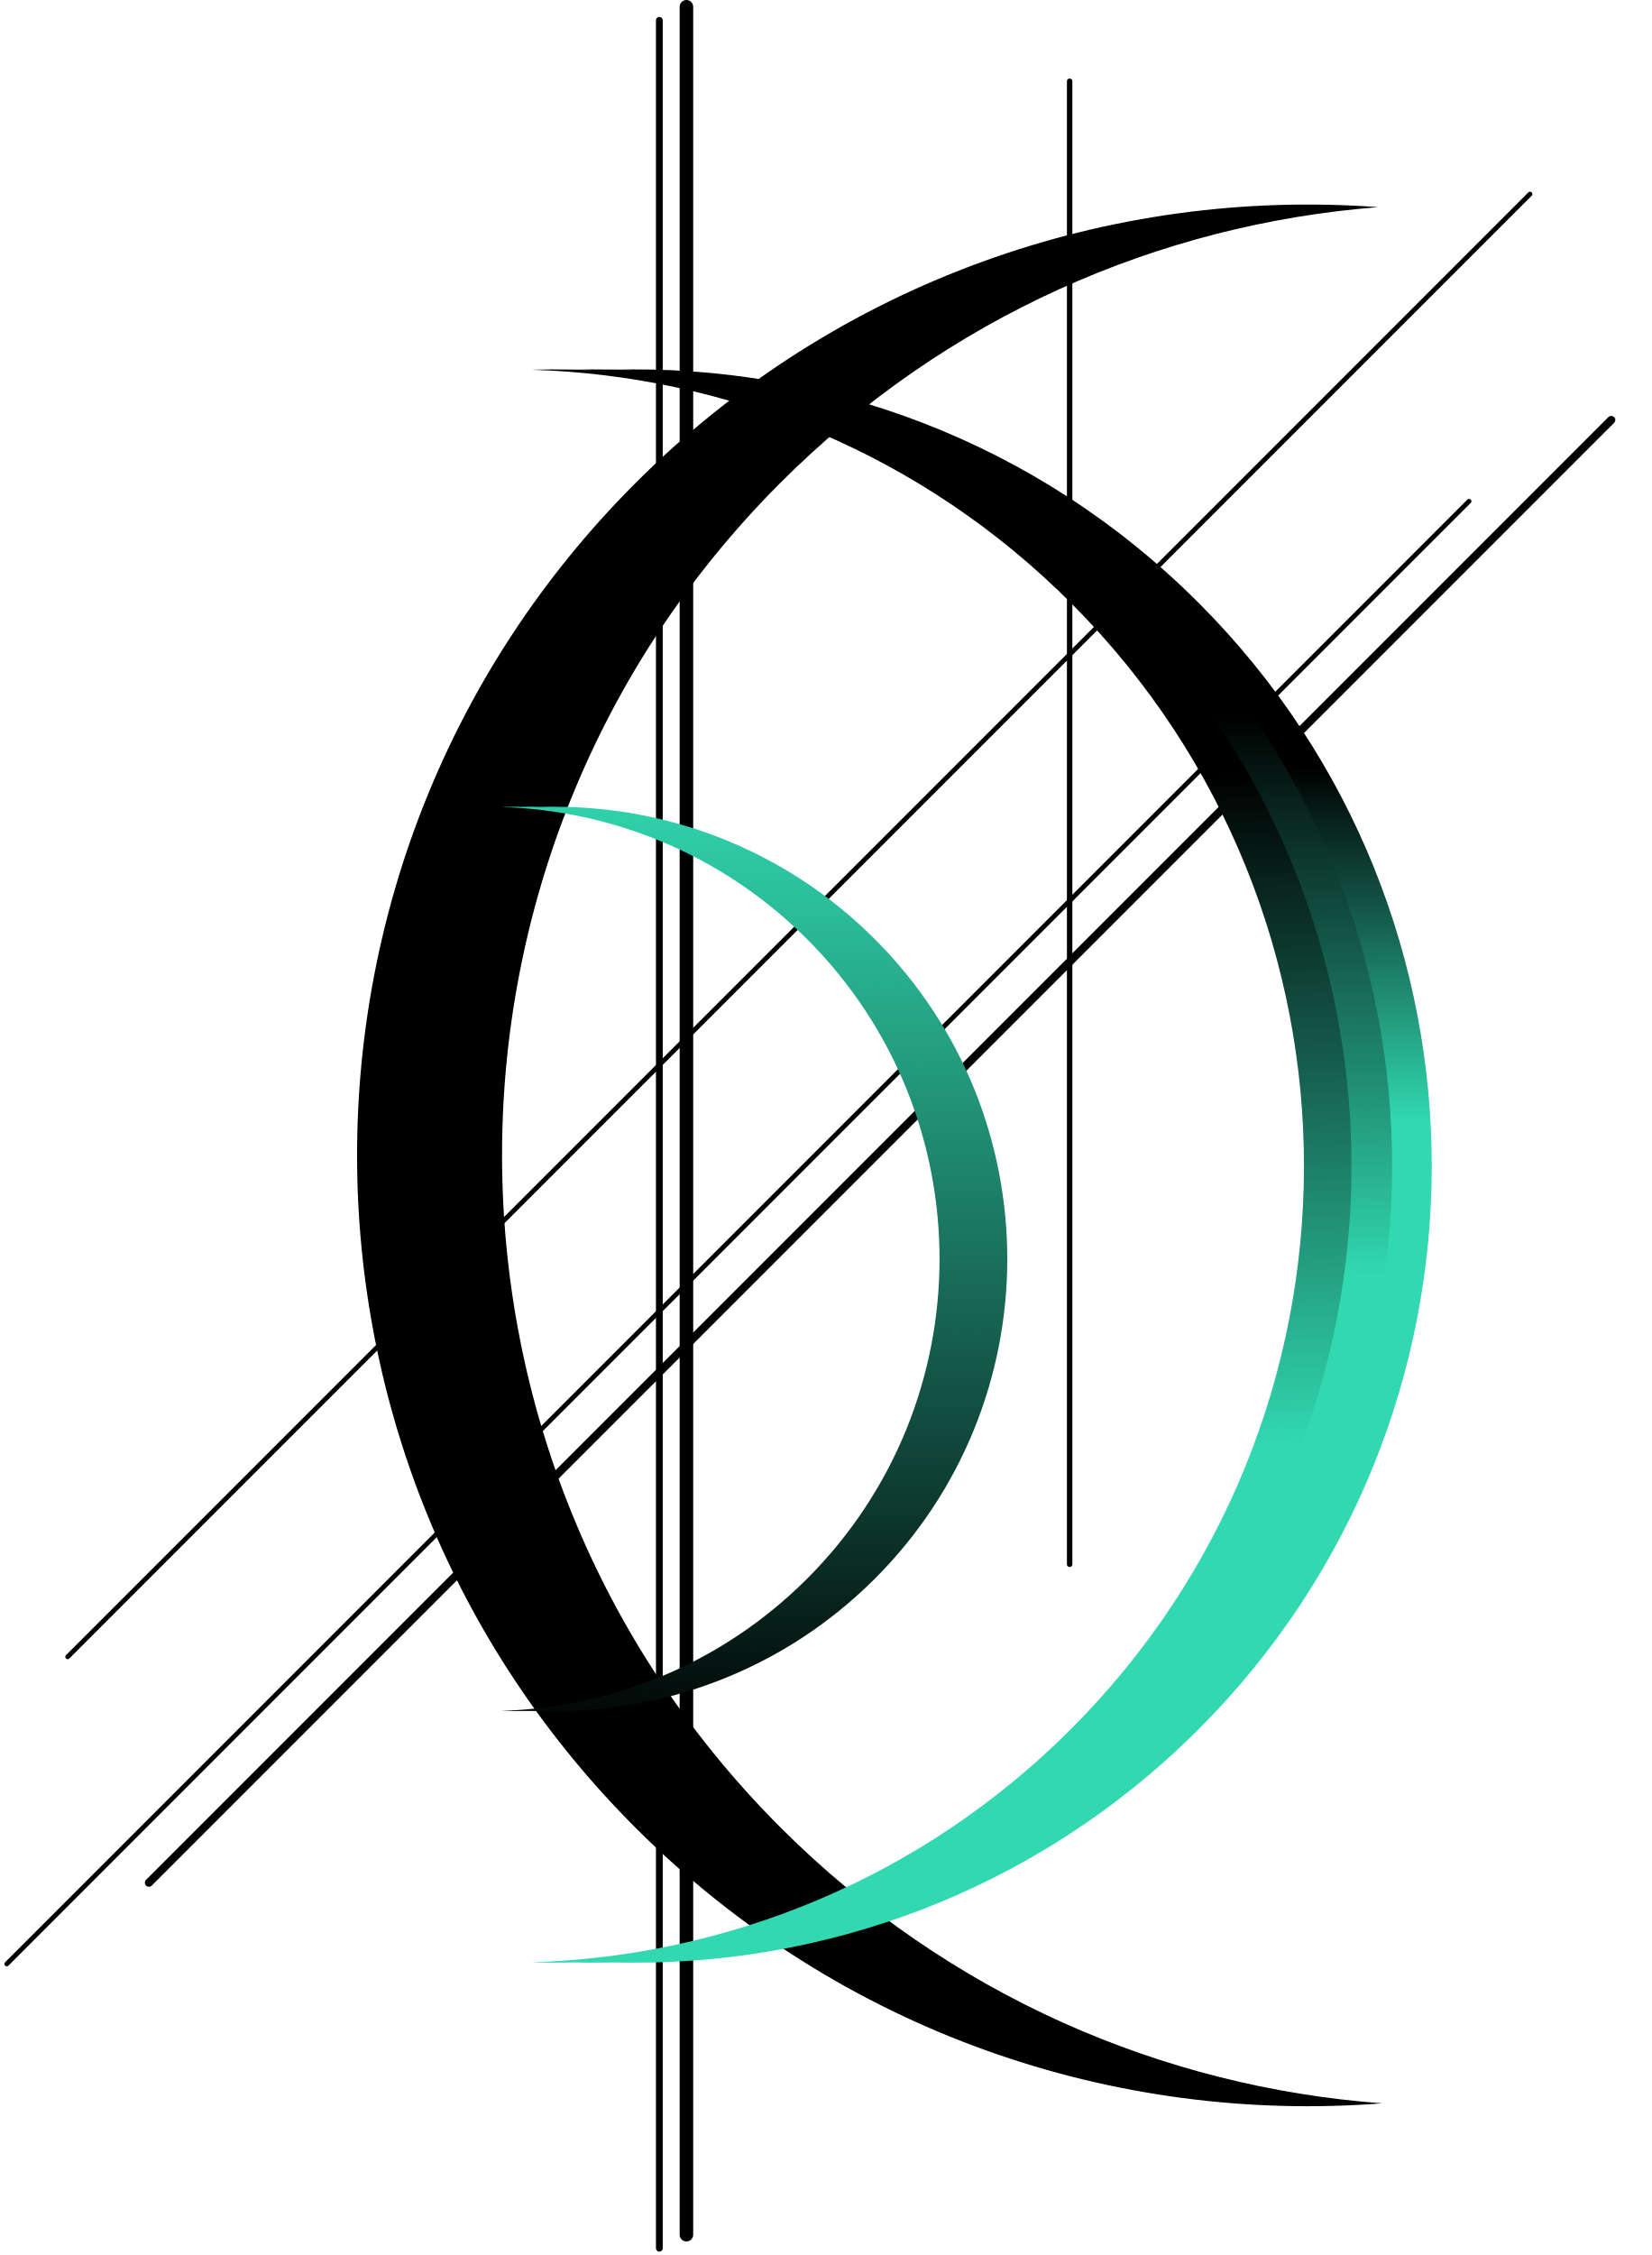
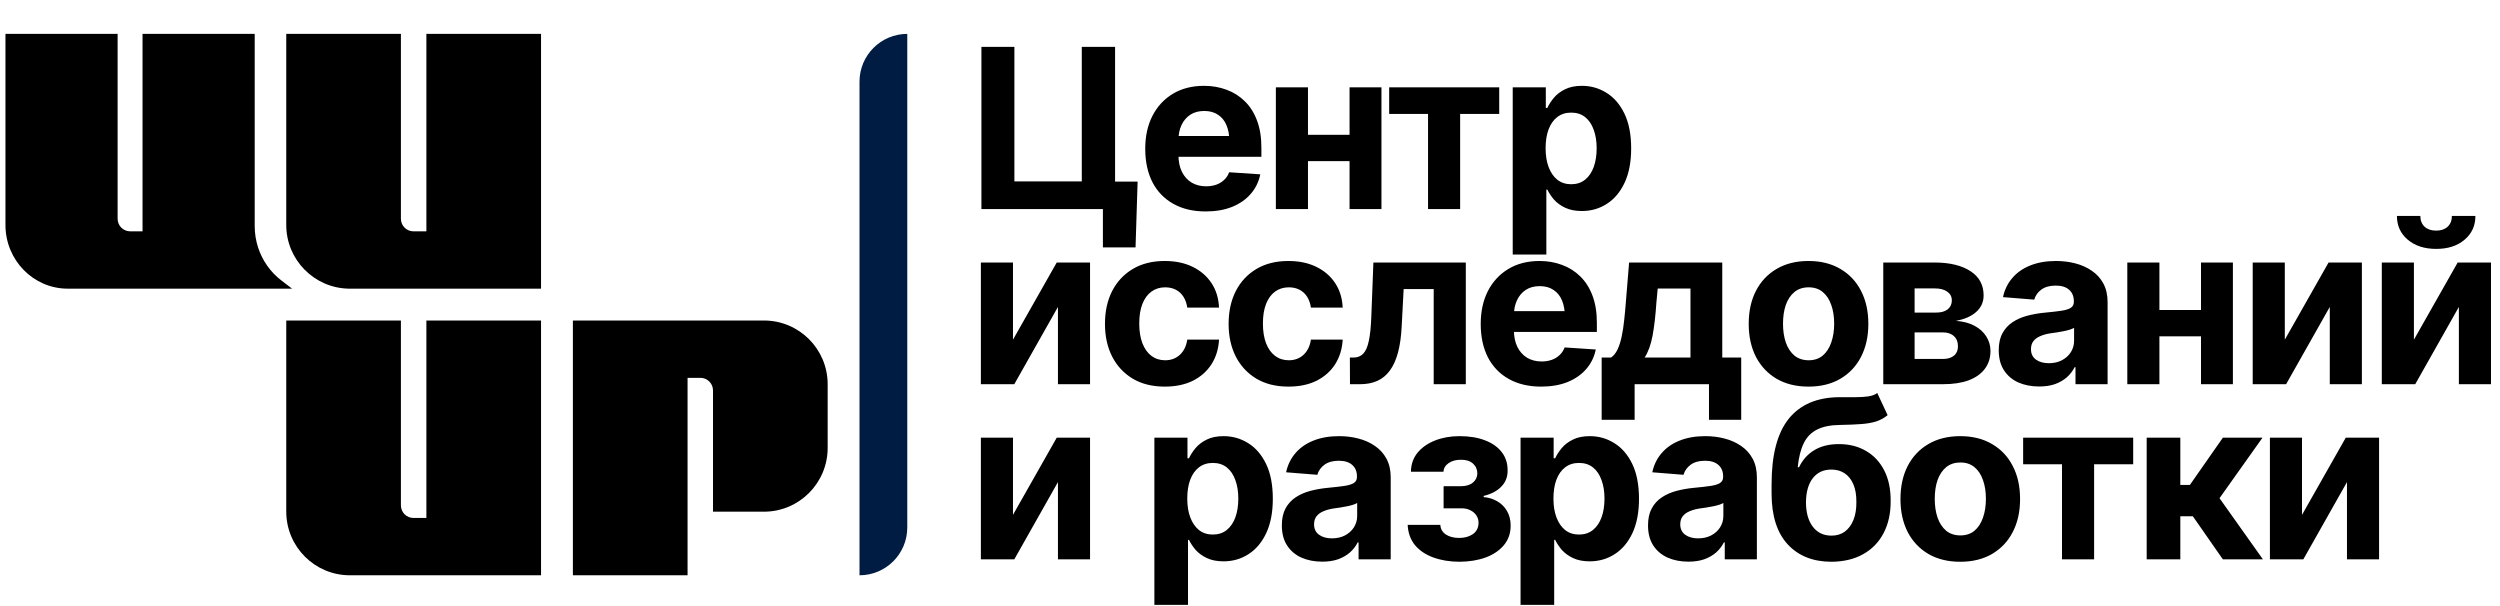
- <svg xmlns="http://www.w3.org/2000/svg" width="244" height="333" viewBox="0 0 244 333" fill="none">
-   <path d="M158 12V231" stroke="black" stroke-width="0.8" stroke-linecap="round" />
-   <path d="M226 28.66L10 244.66" stroke="black" stroke-width="0.7" stroke-linecap="round" />
-   <path d="M217 74.022L1 290.021" stroke="black" stroke-width="0.7" stroke-linecap="round" />
-   <path d="M238 62.022L22 278.021" stroke="black" stroke-width="1.2" stroke-linecap="round" />
-   <path fill-rule="evenodd" clip-rule="evenodd" d="M204.155 310.602C171.841 308.213 140.193 294.688 115.444 270.018C60.523 215.271 60.382 126.366 115.129 71.444C139.765 46.73 171.317 33.109 203.577 30.59C164.179 27.676 123.792 41.315 93.714 71.489C38.966 126.41 39.107 215.315 94.029 270.062C124.237 300.174 164.725 313.682 204.155 310.602Z" fill="black" />
-   <path d="M97.394 3L97.394 332" stroke="black" stroke-linecap="round" />
-   <path d="M101.394 1L101.394 330" stroke="black" stroke-width="2" stroke-linecap="round" />
-   <path fill-rule="evenodd" clip-rule="evenodd" d="M80.017 252.649C96.403 252.165 112.645 245.683 125.171 233.197C151.288 207.164 151.355 164.888 125.321 138.771C112.786 126.196 96.485 119.66 80.035 119.17C97.814 118.645 115.76 125.181 129.307 138.772C155.341 164.888 155.274 207.164 129.158 233.198C115.616 246.696 97.731 253.178 80.017 252.649Z" fill="url(#paint0_linear_119_11)" />
-   <path fill-rule="evenodd" clip-rule="evenodd" d="M76.998 252.649C93.384 252.165 109.626 245.683 122.152 233.197C148.269 207.164 148.336 164.888 122.302 138.771C109.767 126.196 93.466 119.66 77.016 119.17C94.795 118.645 112.741 125.181 126.288 138.772C152.322 164.888 152.255 207.164 126.139 233.198C112.597 246.696 94.712 253.178 76.998 252.649Z" fill="url(#paint1_linear_119_11)" />
-   <path fill-rule="evenodd" clip-rule="evenodd" d="M73.998 252.649C90.383 252.165 106.626 245.683 119.152 233.197C145.268 207.164 145.335 164.888 119.302 138.771C106.767 126.196 90.466 119.66 74.016 119.17C91.794 118.645 109.741 125.181 123.288 138.772C149.322 164.888 149.255 207.164 123.138 233.198C109.597 246.696 91.711 253.178 73.998 252.649Z" fill="url(#paint2_linear_119_11)" />
-   <path fill-rule="evenodd" clip-rule="evenodd" d="M90.325 289.777C119.193 288.924 147.81 277.503 169.879 255.505C215.893 209.637 216.011 135.151 170.143 89.137C148.056 66.981 119.335 55.465 90.352 54.602C121.676 53.676 153.296 65.192 177.166 89.138C223.035 135.152 222.916 209.637 176.902 255.506C153.045 279.288 121.533 290.707 90.325 289.777Z" fill="url(#paint3_linear_119_11)" />
-   <path fill-rule="evenodd" clip-rule="evenodd" d="M84.473 289.777C113.341 288.924 141.958 277.503 164.027 255.505C210.041 209.637 210.159 135.151 164.291 89.137C142.204 66.981 113.483 55.465 84.5 54.602C115.824 53.676 147.444 65.192 171.314 89.138C217.183 135.152 217.064 209.637 171.05 255.506C147.193 279.288 115.681 290.707 84.473 289.777Z" fill="url(#paint4_linear_119_11)" />
-   <path fill-rule="evenodd" clip-rule="evenodd" d="M78.473 289.777C107.341 288.924 135.958 277.503 158.026 255.505C204.04 209.637 204.158 135.151 158.29 89.137C136.204 66.981 107.483 55.465 78.5 54.602C109.824 53.676 141.444 65.192 165.314 89.138C211.182 135.152 211.064 209.637 165.05 255.506C141.192 279.288 109.681 290.707 78.473 289.777Z" fill="url(#paint5_linear_119_11)" />
-   <defs>
-     <linearGradient id="paint0_linear_119_11" x1="83" y1="114.522" x2="78.5" y2="258.522" gradientUnits="userSpaceOnUse">
-       <stop stop-color="#31D8B0" />
-       <stop offset="1" />
-     </linearGradient>
-     <linearGradient id="paint1_linear_119_11" x1="79.981" y1="114.522" x2="75.481" y2="258.522" gradientUnits="userSpaceOnUse">
-       <stop stop-color="#31D8B0" />
-       <stop offset="1" />
-     </linearGradient>
-     <linearGradient id="paint2_linear_119_11" x1="76.981" y1="114.522" x2="72.481" y2="258.522" gradientUnits="userSpaceOnUse">
-       <stop stop-color="#31D8B0" />
-       <stop offset="1" />
-     </linearGradient>
-     <linearGradient id="paint3_linear_119_11" x1="96.5" y1="33.022" x2="100" y2="318.022" gradientUnits="userSpaceOnUse">
-       <stop offset="0.286" />
-       <stop offset="0.469" stop-color="#31D8B0" />
-     </linearGradient>
-     <linearGradient id="paint4_linear_119_11" x1="91.596" y1="303.022" x2="96.096" y2="30.022" gradientUnits="userSpaceOnUse">
-       <stop offset="0.427" stop-color="#31D8B0" />
-       <stop offset="0.729" />
-     </linearGradient>
-     <linearGradient id="paint5_linear_119_11" x1="82.132" y1="40.022" x2="87.132" y2="301.022" gradientUnits="userSpaceOnUse">
-       <stop offset="0.292" />
-       <stop offset="0.672" stop-color="#31D8B0" />
-     </linearGradient>
-   </defs>
+ <svg xmlns="http://www.w3.org/2000/svg" width="157" height="38" viewBox="0 0 157 38" fill="none">
+   <path d="M7.386 13.738C7.386 14.174 7.74 14.528 8.177 14.528H8.951V2.128H15.995V14.197C15.995 14.655 16.067 15.11 16.209 15.545C16.477 16.368 16.985 17.087 17.663 17.608L18.343 18.128H4.256C2.095 18.128 0.343 16.338 0.343 14.128V2.128H7.386V13.738Z" fill="black" />
+   <path d="M25.177 13.738C25.177 14.174 25.531 14.528 25.967 14.528H26.777V2.128H33.977V18.128H21.897V18.128C19.724 18.085 17.977 16.311 17.977 14.128V2.128H25.177V13.738Z" fill="black" />
+   <path d="M25.177 31.738C25.177 32.174 25.531 32.528 25.967 32.528H26.777V20.128H33.977V36.128H21.977C19.767 36.128 17.977 34.338 17.977 32.128V20.128H25.177V31.738Z" fill="black" />
+   <path d="M47.977 20.128C50.186 20.128 51.977 21.919 51.977 24.128V28.128C51.977 30.338 50.186 32.134 47.977 32.134H44.777V24.519C44.777 24.082 44.423 23.728 43.986 23.728H43.179V36.128H35.977V20.128H47.977Z" fill="black" />
+   <path d="M53.977 36.128C55.633 36.128 56.977 34.785 56.977 33.128L56.977 2.128C55.32 2.128 53.977 3.472 53.977 5.128L53.977 36.128Z" fill="#001C42" />
+   <path d="M71.442 11.406L71.312 15.535H69.262V13.128H68.551V11.406H71.442ZM61.633 13.128V2.943H63.704V11.392H67.936V2.943H70.027V13.128H61.633ZM75.715 13.279C74.931 13.279 74.254 13.119 73.685 12.8C73.115 12.481 72.677 12.028 72.372 11.44C72.071 10.848 71.921 10.148 71.921 9.341C71.921 8.557 72.071 7.869 72.372 7.277C72.677 6.684 73.106 6.222 73.657 5.889C74.213 5.556 74.865 5.39 75.612 5.39C76.118 5.39 76.59 5.472 77.027 5.636C77.465 5.796 77.848 6.037 78.176 6.361C78.504 6.68 78.759 7.083 78.941 7.571C79.124 8.054 79.215 8.621 79.215 9.273V9.847H72.762V8.541H78.189L77.205 8.883C77.205 8.496 77.146 8.159 77.027 7.872C76.909 7.584 76.731 7.363 76.494 7.208C76.262 7.049 75.972 6.969 75.626 6.969C75.28 6.969 74.986 7.049 74.744 7.208C74.507 7.368 74.325 7.584 74.197 7.858C74.07 8.131 74.006 8.446 74.006 8.801V9.724C74.006 10.139 74.079 10.494 74.225 10.79C74.37 11.082 74.573 11.308 74.833 11.467C75.097 11.622 75.4 11.7 75.742 11.7C75.979 11.7 76.193 11.665 76.385 11.597C76.576 11.529 76.74 11.428 76.877 11.296C77.018 11.164 77.123 11.005 77.191 10.818L79.147 10.948C79.051 11.417 78.85 11.827 78.545 12.178C78.244 12.525 77.855 12.796 77.376 12.992C76.897 13.183 76.344 13.279 75.715 13.279ZM85.429 8.466V10.121H81.443V8.466H85.429ZM82.141 5.486V13.128H80.124V5.486H82.141ZM86.755 5.486V13.128H84.752V5.486H86.755ZM87.24 7.154V5.486H94.151V7.154H91.697V13.128H89.681V7.154H87.24ZM94.999 15.986V5.486H97.077V6.778H97.173C97.269 6.568 97.405 6.356 97.583 6.142C97.761 5.928 97.993 5.75 98.28 5.609C98.567 5.463 98.923 5.39 99.347 5.39C99.907 5.39 100.42 5.536 100.885 5.828C101.354 6.115 101.73 6.55 102.013 7.133C102.295 7.717 102.437 8.446 102.437 9.321C102.437 10.168 102.3 10.886 102.026 11.474C101.753 12.057 101.382 12.499 100.912 12.8C100.447 13.101 99.923 13.252 99.34 13.252C98.93 13.252 98.581 13.183 98.294 13.046C98.007 12.91 97.772 12.739 97.59 12.534C97.412 12.324 97.273 12.114 97.173 11.905H97.111V15.986H94.999ZM98.67 11.57C99.016 11.57 99.308 11.474 99.545 11.283C99.782 11.091 99.962 10.827 100.085 10.49C100.208 10.148 100.27 9.756 100.27 9.314C100.27 8.872 100.208 8.485 100.085 8.152C99.966 7.815 99.789 7.55 99.552 7.359C99.315 7.167 99.021 7.072 98.67 7.072C98.328 7.072 98.037 7.165 97.795 7.352C97.558 7.534 97.376 7.794 97.248 8.131C97.125 8.464 97.064 8.858 97.064 9.314C97.064 9.765 97.127 10.159 97.255 10.497C97.382 10.834 97.565 11.098 97.802 11.29C98.043 11.476 98.333 11.57 98.67 11.57ZM63.615 21.332L66.363 16.486H68.455V24.128H66.439V19.275L63.697 24.128H61.599V16.486H63.615V21.332ZM73.144 24.279C72.365 24.279 71.695 24.113 71.135 23.78C70.574 23.442 70.144 22.98 69.843 22.392C69.542 21.8 69.392 21.116 69.392 20.341C69.392 19.558 69.542 18.869 69.843 18.277C70.148 17.684 70.581 17.222 71.142 16.889C71.702 16.556 72.37 16.39 73.144 16.39C73.81 16.39 74.391 16.511 74.888 16.752C75.389 16.994 75.785 17.334 76.077 17.771C76.369 18.209 76.528 18.724 76.556 19.316H74.56C74.523 19.061 74.446 18.837 74.327 18.646C74.209 18.455 74.051 18.306 73.856 18.202C73.659 18.097 73.432 18.044 73.172 18.044C72.844 18.044 72.557 18.133 72.311 18.311C72.069 18.484 71.88 18.742 71.743 19.084C71.611 19.421 71.545 19.831 71.545 20.314C71.545 20.797 71.611 21.212 71.743 21.558C71.88 21.904 72.069 22.169 72.311 22.351C72.557 22.533 72.844 22.625 73.172 22.625C73.537 22.625 73.844 22.511 74.095 22.283C74.345 22.05 74.5 21.731 74.56 21.326H76.556C76.524 21.909 76.367 22.424 76.084 22.871C75.801 23.313 75.412 23.659 74.915 23.91C74.418 24.156 73.828 24.279 73.144 24.279ZM80.91 24.279C80.131 24.279 79.461 24.113 78.9 23.78C78.34 23.442 77.909 22.98 77.608 22.392C77.308 21.8 77.157 21.116 77.157 20.341C77.157 19.558 77.308 18.869 77.608 18.277C77.914 17.684 78.347 17.222 78.907 16.889C79.468 16.556 80.135 16.39 80.91 16.39C81.576 16.39 82.157 16.511 82.653 16.752C83.155 16.994 83.551 17.334 83.843 17.771C84.134 18.209 84.294 18.724 84.321 19.316H82.325C82.289 19.061 82.211 18.837 82.093 18.646C81.974 18.455 81.817 18.306 81.621 18.202C81.425 18.097 81.197 18.044 80.938 18.044C80.609 18.044 80.322 18.133 80.076 18.311C79.835 18.484 79.645 18.742 79.509 19.084C79.377 19.421 79.311 19.831 79.311 20.314C79.311 20.797 79.377 21.212 79.509 21.558C79.645 21.904 79.835 22.169 80.076 22.351C80.322 22.533 80.609 22.625 80.938 22.625C81.302 22.625 81.61 22.511 81.86 22.283C82.111 22.05 82.266 21.731 82.325 21.326H84.321C84.289 21.909 84.132 22.424 83.85 22.871C83.567 23.313 83.177 23.659 82.681 23.91C82.184 24.156 81.594 24.279 80.91 24.279ZM84.779 24.128L84.772 22.454H85.025C85.267 22.449 85.463 22.367 85.613 22.207C85.768 22.048 85.884 21.781 85.962 21.408C86.044 21.029 86.096 20.519 86.119 19.877L86.249 16.486H92.053V24.128H90.036V18.154H88.149L88.026 20.492C87.995 21.13 87.917 21.679 87.794 22.139C87.671 22.599 87.5 22.978 87.281 23.274C87.067 23.566 86.803 23.782 86.488 23.923C86.178 24.06 85.821 24.128 85.415 24.128H84.779ZM96.783 24.279C95.999 24.279 95.323 24.119 94.753 23.8C94.183 23.481 93.746 23.028 93.44 22.44C93.14 21.848 92.989 21.148 92.989 20.341C92.989 19.558 93.14 18.869 93.44 18.277C93.746 17.684 94.174 17.222 94.726 16.889C95.282 16.556 95.933 16.39 96.681 16.39C97.186 16.39 97.658 16.472 98.096 16.636C98.533 16.796 98.916 17.037 99.244 17.361C99.572 17.68 99.828 18.083 100.01 18.571C100.192 19.054 100.283 19.621 100.283 20.273V20.847H93.83V19.541H99.258L98.273 19.883C98.273 19.496 98.214 19.159 98.096 18.872C97.977 18.584 97.799 18.363 97.562 18.209C97.33 18.049 97.041 17.969 96.694 17.969C96.348 17.969 96.054 18.049 95.812 18.209C95.576 18.368 95.393 18.584 95.266 18.858C95.138 19.131 95.074 19.446 95.074 19.801V20.724C95.074 21.139 95.147 21.494 95.293 21.791C95.439 22.082 95.642 22.308 95.901 22.467C96.166 22.622 96.469 22.7 96.811 22.7C97.047 22.7 97.262 22.666 97.453 22.597C97.644 22.529 97.809 22.428 97.945 22.296C98.087 22.164 98.191 22.005 98.26 21.818L100.215 21.948C100.119 22.417 99.919 22.827 99.613 23.178C99.312 23.525 98.923 23.796 98.444 23.992C97.966 24.183 97.412 24.279 96.783 24.279ZM100.584 26.364V22.454H101.172C101.336 22.344 101.473 22.176 101.582 21.948C101.691 21.715 101.778 21.442 101.842 21.127C101.91 20.808 101.963 20.467 101.999 20.102C102.04 19.738 102.074 19.368 102.102 18.995L102.307 16.486H108.158V22.454H109.348V26.364H107.324V24.128H102.655V26.364H100.584ZM103.284 22.454H106.162V18.12H104.104L104.022 18.995C103.968 19.81 103.888 20.503 103.783 21.073C103.678 21.638 103.512 22.098 103.284 22.454ZM113.572 24.279C112.802 24.279 112.134 24.115 111.569 23.787C111.009 23.454 110.576 22.994 110.271 22.406C109.97 21.813 109.819 21.125 109.819 20.341C109.819 19.548 109.97 18.858 110.271 18.27C110.576 17.678 111.009 17.217 111.569 16.889C112.134 16.556 112.802 16.39 113.572 16.39C114.347 16.39 115.015 16.556 115.575 16.889C116.14 17.217 116.573 17.678 116.874 18.27C117.179 18.858 117.332 19.548 117.332 20.341C117.332 21.125 117.179 21.813 116.874 22.406C116.573 22.994 116.14 23.454 115.575 23.787C115.015 24.115 114.347 24.279 113.572 24.279ZM113.586 22.625C113.937 22.625 114.231 22.526 114.468 22.331C114.705 22.13 114.882 21.857 115.001 21.51C115.124 21.164 115.186 20.77 115.186 20.328C115.186 19.881 115.124 19.487 115.001 19.145C114.882 18.803 114.705 18.534 114.468 18.338C114.231 18.142 113.937 18.044 113.586 18.044C113.23 18.044 112.932 18.142 112.69 18.338C112.453 18.534 112.273 18.803 112.15 19.145C112.032 19.487 111.973 19.881 111.973 20.328C111.973 20.77 112.032 21.164 112.15 21.51C112.273 21.857 112.453 22.13 112.69 22.331C112.932 22.526 113.23 22.625 113.586 22.625ZM118.269 24.128V16.486H121.516C122.459 16.49 123.204 16.673 123.751 17.033C124.298 17.388 124.571 17.896 124.571 18.557C124.571 18.967 124.416 19.311 124.106 19.589C123.801 19.863 123.375 20.05 122.828 20.15C123.284 20.182 123.674 20.284 123.997 20.457C124.321 20.631 124.569 20.856 124.742 21.134C124.915 21.408 125.002 21.711 125.002 22.044C125.002 22.476 124.883 22.85 124.646 23.165C124.414 23.474 124.077 23.714 123.635 23.882C123.193 24.046 122.655 24.128 122.021 24.128H118.269ZM120.237 22.543H122.021C122.313 22.543 122.543 22.472 122.712 22.331C122.881 22.189 122.963 21.996 122.958 21.75C122.963 21.481 122.881 21.269 122.712 21.114C122.543 20.954 122.313 20.875 122.021 20.875H120.237V22.543ZM120.237 19.63H121.563C121.882 19.635 122.131 19.569 122.309 19.432C122.486 19.291 122.575 19.102 122.575 18.865C122.575 18.632 122.479 18.45 122.288 18.318C122.101 18.181 121.844 18.113 121.516 18.113H120.237V19.63ZM128.058 24.272C127.575 24.272 127.139 24.188 126.752 24.019C126.369 23.846 126.068 23.591 125.85 23.253C125.631 22.916 125.521 22.497 125.521 21.996C125.521 21.567 125.599 21.212 125.754 20.929C125.909 20.642 126.121 20.41 126.39 20.232C126.659 20.054 126.964 19.92 127.306 19.829C127.647 19.738 128.01 19.674 128.393 19.637C128.835 19.596 129.19 19.555 129.459 19.514C129.728 19.473 129.924 19.412 130.047 19.33C130.174 19.243 130.238 19.12 130.238 18.96V18.926C130.238 18.612 130.138 18.368 129.938 18.195C129.742 18.022 129.464 17.935 129.104 17.935C128.725 17.935 128.422 18.019 128.194 18.188C127.971 18.352 127.823 18.562 127.75 18.817L125.788 18.66C125.888 18.195 126.084 17.794 126.376 17.456C126.668 17.115 127.044 16.853 127.504 16.67C127.969 16.484 128.507 16.39 129.117 16.39C129.541 16.39 129.947 16.44 130.334 16.541C130.721 16.641 131.065 16.796 131.366 17.005C131.672 17.21 131.913 17.477 132.091 17.805C132.269 18.133 132.357 18.523 132.357 18.974V24.128H130.341V23.062H130.286C130.163 23.303 129.999 23.515 129.794 23.698C129.589 23.875 129.343 24.017 129.056 24.122C128.769 24.222 128.436 24.272 128.058 24.272ZM128.666 22.809C128.976 22.809 129.249 22.748 129.486 22.625C129.728 22.497 129.915 22.328 130.047 22.119C130.184 21.904 130.252 21.665 130.252 21.401V20.587C130.188 20.628 130.097 20.667 129.979 20.704C129.865 20.74 129.737 20.772 129.596 20.799C129.454 20.827 129.313 20.852 129.172 20.875C129.031 20.893 128.903 20.911 128.789 20.929C128.538 20.966 128.32 21.025 128.133 21.107C127.946 21.184 127.8 21.291 127.695 21.428C127.595 21.56 127.545 21.727 127.545 21.927C127.545 22.214 127.65 22.433 127.859 22.584C128.069 22.734 128.338 22.809 128.666 22.809ZM138.899 19.466V21.121H134.914V19.466H138.899ZM135.611 16.486V24.128H133.595V16.486H135.611ZM140.226 16.486V24.128H138.223V16.486H140.226ZM143.486 21.332L146.234 16.486H148.326V24.128H146.31V19.275L143.568 24.128H141.47V16.486H143.486V21.332ZM151.594 21.332L154.342 16.486H156.434V24.128H154.417V19.275L151.676 24.128H149.577V16.486H151.594V21.332ZM152.995 15.631C152.261 15.631 151.667 15.44 151.211 15.057C150.755 14.674 150.527 14.175 150.527 13.56H151.997C151.997 13.843 152.086 14.068 152.264 14.237C152.441 14.401 152.685 14.483 152.995 14.483C153.296 14.483 153.535 14.401 153.713 14.237C153.891 14.068 153.979 13.843 153.979 13.56H155.456C155.456 14.175 155.228 14.674 154.772 15.057C154.321 15.44 153.729 15.631 152.995 15.631ZM63.615 32.333L66.363 27.486H68.455V35.128H66.439V30.275L63.697 35.128H61.599V27.486H63.615V32.333ZM72.495 37.986V27.486H74.573V28.778H74.669C74.765 28.568 74.901 28.356 75.079 28.142C75.257 27.928 75.489 27.75 75.776 27.609C76.064 27.463 76.419 27.39 76.843 27.39C77.403 27.39 77.916 27.536 78.381 27.828C78.85 28.115 79.226 28.55 79.509 29.133C79.791 29.717 79.933 30.446 79.933 31.321C79.933 32.169 79.796 32.886 79.522 33.474C79.249 34.057 78.878 34.499 78.408 34.8C77.943 35.101 77.419 35.252 76.836 35.252C76.426 35.252 76.077 35.183 75.79 35.046C75.503 34.91 75.268 34.739 75.086 34.534C74.908 34.324 74.769 34.114 74.669 33.905H74.607V37.986H72.495ZM76.166 33.57C76.512 33.57 76.804 33.474 77.041 33.283C77.278 33.091 77.458 32.827 77.581 32.49C77.704 32.148 77.766 31.756 77.766 31.314C77.766 30.872 77.704 30.485 77.581 30.152C77.463 29.815 77.285 29.55 77.048 29.359C76.811 29.168 76.517 29.072 76.166 29.072C75.824 29.072 75.533 29.165 75.291 29.352C75.054 29.534 74.872 29.794 74.744 30.131C74.621 30.464 74.56 30.858 74.56 31.314C74.56 31.765 74.623 32.159 74.751 32.497C74.879 32.834 75.061 33.098 75.298 33.29C75.539 33.476 75.829 33.57 76.166 33.57ZM83.036 35.272C82.553 35.272 82.118 35.188 81.731 35.019C81.348 34.846 81.047 34.591 80.828 34.253C80.609 33.916 80.5 33.497 80.5 32.996C80.5 32.567 80.578 32.212 80.732 31.929C80.887 31.642 81.099 31.41 81.368 31.232C81.637 31.054 81.942 30.92 82.284 30.829C82.626 30.738 82.988 30.674 83.371 30.637C83.813 30.596 84.169 30.555 84.438 30.514C84.706 30.473 84.902 30.412 85.025 30.33C85.153 30.243 85.217 30.12 85.217 29.96V29.926C85.217 29.612 85.117 29.368 84.916 29.195C84.72 29.022 84.442 28.935 84.082 28.935C83.704 28.935 83.401 29.019 83.173 29.188C82.95 29.352 82.801 29.562 82.728 29.817L80.767 29.66C80.867 29.195 81.063 28.794 81.355 28.456C81.646 28.115 82.022 27.853 82.482 27.67C82.947 27.484 83.485 27.39 84.096 27.39C84.519 27.39 84.925 27.44 85.312 27.541C85.7 27.641 86.044 27.796 86.345 28.005C86.65 28.21 86.892 28.477 87.069 28.805C87.247 29.133 87.336 29.523 87.336 29.974V35.128H85.319V34.062H85.265C85.142 34.303 84.978 34.516 84.772 34.698C84.567 34.876 84.321 35.017 84.034 35.122C83.747 35.222 83.414 35.272 83.036 35.272ZM83.644 33.809C83.954 33.809 84.228 33.748 84.465 33.624C84.706 33.497 84.893 33.328 85.025 33.119C85.162 32.904 85.231 32.665 85.231 32.401V31.587C85.167 31.628 85.076 31.667 84.957 31.704C84.843 31.74 84.716 31.772 84.574 31.799C84.433 31.827 84.292 31.852 84.15 31.875C84.009 31.893 83.882 31.911 83.768 31.929C83.517 31.966 83.298 32.025 83.111 32.107C82.924 32.184 82.779 32.291 82.674 32.428C82.574 32.56 82.523 32.727 82.523 32.927C82.523 33.214 82.628 33.433 82.838 33.584C83.047 33.734 83.316 33.809 83.644 33.809ZM88.402 32.961H90.453C90.467 33.217 90.581 33.417 90.795 33.563C91.014 33.709 91.294 33.782 91.636 33.782C91.978 33.782 92.265 33.702 92.497 33.542C92.73 33.378 92.848 33.144 92.853 32.838C92.853 32.656 92.805 32.497 92.709 32.36C92.618 32.223 92.49 32.116 92.326 32.039C92.167 31.956 91.975 31.918 91.752 31.922H90.658V30.535H91.752C92.076 30.53 92.326 30.453 92.504 30.302C92.682 30.152 92.773 29.96 92.777 29.728C92.773 29.473 92.679 29.265 92.497 29.106C92.315 28.947 92.066 28.869 91.752 28.873C91.442 28.869 91.182 28.94 90.973 29.085C90.768 29.227 90.66 29.407 90.651 29.625H88.607C88.612 29.165 88.749 28.769 89.018 28.436C89.291 28.103 89.658 27.846 90.118 27.664C90.579 27.481 91.091 27.39 91.656 27.39C92.281 27.39 92.818 27.479 93.269 27.657C93.721 27.83 94.069 28.078 94.315 28.402C94.561 28.721 94.682 29.104 94.678 29.55C94.682 29.951 94.55 30.289 94.281 30.562C94.017 30.835 93.648 31.029 93.174 31.143V31.218C93.484 31.241 93.766 31.328 94.022 31.478C94.281 31.624 94.486 31.827 94.637 32.086C94.792 32.346 94.869 32.654 94.869 33.009C94.869 33.483 94.73 33.889 94.452 34.226C94.174 34.563 93.794 34.823 93.311 35.005C92.828 35.183 92.272 35.274 91.643 35.279C91.032 35.274 90.485 35.183 90.002 35.005C89.519 34.828 89.136 34.568 88.853 34.226C88.576 33.88 88.425 33.458 88.402 32.961ZM95.491 37.986V27.486H97.569V28.778H97.665C97.761 28.568 97.897 28.356 98.075 28.142C98.253 27.928 98.485 27.75 98.772 27.609C99.06 27.463 99.415 27.39 99.839 27.39C100.399 27.39 100.912 27.536 101.377 27.828C101.846 28.115 102.222 28.55 102.505 29.133C102.787 29.717 102.929 30.446 102.929 31.321C102.929 32.169 102.792 32.886 102.519 33.474C102.245 34.057 101.874 34.499 101.404 34.8C100.939 35.101 100.415 35.252 99.832 35.252C99.422 35.252 99.073 35.183 98.786 35.046C98.499 34.91 98.264 34.739 98.082 34.534C97.904 34.324 97.765 34.114 97.665 33.905H97.603V37.986H95.491ZM99.162 33.57C99.508 33.57 99.8 33.474 100.037 33.283C100.274 33.091 100.454 32.827 100.577 32.49C100.7 32.148 100.762 31.756 100.762 31.314C100.762 30.872 100.7 30.485 100.577 30.152C100.459 29.815 100.281 29.55 100.044 29.359C99.807 29.168 99.513 29.072 99.162 29.072C98.82 29.072 98.529 29.165 98.287 29.352C98.05 29.534 97.868 29.794 97.74 30.131C97.617 30.464 97.556 30.858 97.556 31.314C97.556 31.765 97.62 32.159 97.747 32.497C97.875 32.834 98.057 33.098 98.294 33.29C98.535 33.476 98.825 33.57 99.162 33.57ZM106.032 35.272C105.549 35.272 105.114 35.188 104.727 35.019C104.344 34.846 104.043 34.591 103.824 34.253C103.605 33.916 103.496 33.497 103.496 32.996C103.496 32.567 103.574 32.212 103.729 31.929C103.883 31.642 104.095 31.41 104.364 31.232C104.633 31.054 104.938 30.92 105.28 30.829C105.622 30.738 105.984 30.674 106.367 30.637C106.809 30.596 107.165 30.555 107.434 30.514C107.702 30.473 107.898 30.412 108.021 30.33C108.149 30.243 108.213 30.12 108.213 29.96V29.926C108.213 29.612 108.113 29.368 107.912 29.195C107.716 29.022 107.438 28.935 107.078 28.935C106.7 28.935 106.397 29.019 106.169 29.188C105.946 29.352 105.798 29.562 105.725 29.817L103.763 29.66C103.863 29.195 104.059 28.794 104.351 28.456C104.642 28.115 105.018 27.853 105.479 27.67C105.943 27.484 106.481 27.39 107.092 27.39C107.516 27.39 107.921 27.44 108.309 27.541C108.696 27.641 109.04 27.796 109.341 28.005C109.646 28.21 109.888 28.477 110.065 28.805C110.243 29.133 110.332 29.523 110.332 29.974V35.128H108.315V34.062H108.261C108.138 34.303 107.974 34.516 107.769 34.698C107.563 34.876 107.317 35.017 107.03 35.122C106.743 35.222 106.41 35.272 106.032 35.272ZM106.641 33.809C106.951 33.809 107.224 33.748 107.461 33.624C107.702 33.497 107.889 33.328 108.021 33.119C108.158 32.904 108.227 32.665 108.227 32.401V31.587C108.163 31.628 108.072 31.667 107.953 31.704C107.839 31.74 107.712 31.772 107.57 31.799C107.429 31.827 107.288 31.852 107.146 31.875C107.005 31.893 106.878 31.911 106.764 31.929C106.513 31.966 106.294 32.025 106.107 32.107C105.921 32.184 105.775 32.291 105.67 32.428C105.57 32.56 105.52 32.727 105.52 32.927C105.52 33.214 105.624 33.433 105.834 33.584C106.044 33.734 106.312 33.809 106.641 33.809ZM117.893 24.683L118.542 26.071C118.328 26.248 118.089 26.381 117.824 26.467C117.564 26.549 117.252 26.604 116.888 26.631C116.528 26.659 116.086 26.677 115.562 26.686C114.974 26.691 114.493 26.786 114.119 26.973C113.75 27.155 113.47 27.44 113.278 27.828C113.087 28.215 112.959 28.721 112.896 29.345H112.978C113.201 28.88 113.52 28.523 113.935 28.272C114.354 28.017 114.869 27.889 115.479 27.889C116.131 27.889 116.701 28.033 117.188 28.32C117.676 28.602 118.057 29.01 118.33 29.544C118.604 30.077 118.738 30.715 118.733 31.457C118.738 32.232 118.59 32.907 118.289 33.481C117.988 34.055 117.558 34.497 116.997 34.807C116.441 35.117 115.778 35.274 115.008 35.279C113.85 35.274 112.937 34.91 112.267 34.185C111.597 33.456 111.259 32.399 111.255 31.013V30.391C111.259 28.55 111.619 27.185 112.335 26.296C113.05 25.408 114.105 24.956 115.5 24.943C115.874 24.938 116.213 24.938 116.519 24.943C116.824 24.943 117.09 24.927 117.318 24.895C117.551 24.863 117.742 24.793 117.893 24.683ZM115.015 33.638C115.343 33.638 115.623 33.554 115.855 33.385C116.088 33.212 116.268 32.968 116.396 32.654C116.523 32.339 116.585 31.966 116.58 31.533C116.585 31.095 116.523 30.726 116.396 30.425C116.268 30.12 116.086 29.887 115.849 29.728C115.616 29.569 115.336 29.489 115.008 29.489C114.762 29.489 114.541 29.534 114.345 29.625C114.149 29.717 113.982 29.851 113.846 30.029C113.709 30.202 113.604 30.414 113.531 30.665C113.458 30.915 113.42 31.205 113.415 31.533C113.415 32.18 113.556 32.693 113.839 33.071C114.126 33.449 114.518 33.638 115.015 33.638ZM123.102 35.279C122.331 35.279 121.664 35.115 121.099 34.787C120.538 34.454 120.105 33.994 119.8 33.406C119.499 32.813 119.349 32.125 119.349 31.341C119.349 30.548 119.499 29.858 119.8 29.27C120.105 28.678 120.538 28.217 121.099 27.889C121.664 27.556 122.331 27.39 123.102 27.39C123.876 27.39 124.544 27.556 125.104 27.889C125.67 28.217 126.103 28.678 126.403 29.27C126.709 29.858 126.861 30.548 126.861 31.341C126.861 32.125 126.709 32.813 126.403 33.406C126.103 33.994 125.67 34.454 125.104 34.787C124.544 35.115 123.876 35.279 123.102 35.279ZM123.115 33.624C123.466 33.624 123.76 33.526 123.997 33.331C124.234 33.13 124.412 32.857 124.53 32.51C124.653 32.164 124.715 31.77 124.715 31.328C124.715 30.881 124.653 30.487 124.53 30.145C124.412 29.803 124.234 29.534 123.997 29.338C123.76 29.142 123.466 29.044 123.115 29.044C122.76 29.044 122.461 29.142 122.22 29.338C121.983 29.534 121.803 29.803 121.68 30.145C121.561 30.487 121.502 30.881 121.502 31.328C121.502 31.77 121.561 32.164 121.68 32.51C121.803 32.857 121.983 33.13 122.22 33.331C122.461 33.526 122.76 33.624 123.115 33.624ZM127.053 29.154V27.486H133.964V29.154H131.51V35.128H129.493V29.154H127.053ZM134.812 35.128V27.486H136.924V30.453H137.525L139.597 27.486H142.085L139.385 31.287L142.112 35.128H139.597L137.71 32.421H136.924V35.128H134.812ZM144.566 32.333L147.314 27.486H149.406V35.128H147.39V30.275L144.648 35.128H142.55V27.486H144.566V32.333Z" fill="black" />
</svg>
